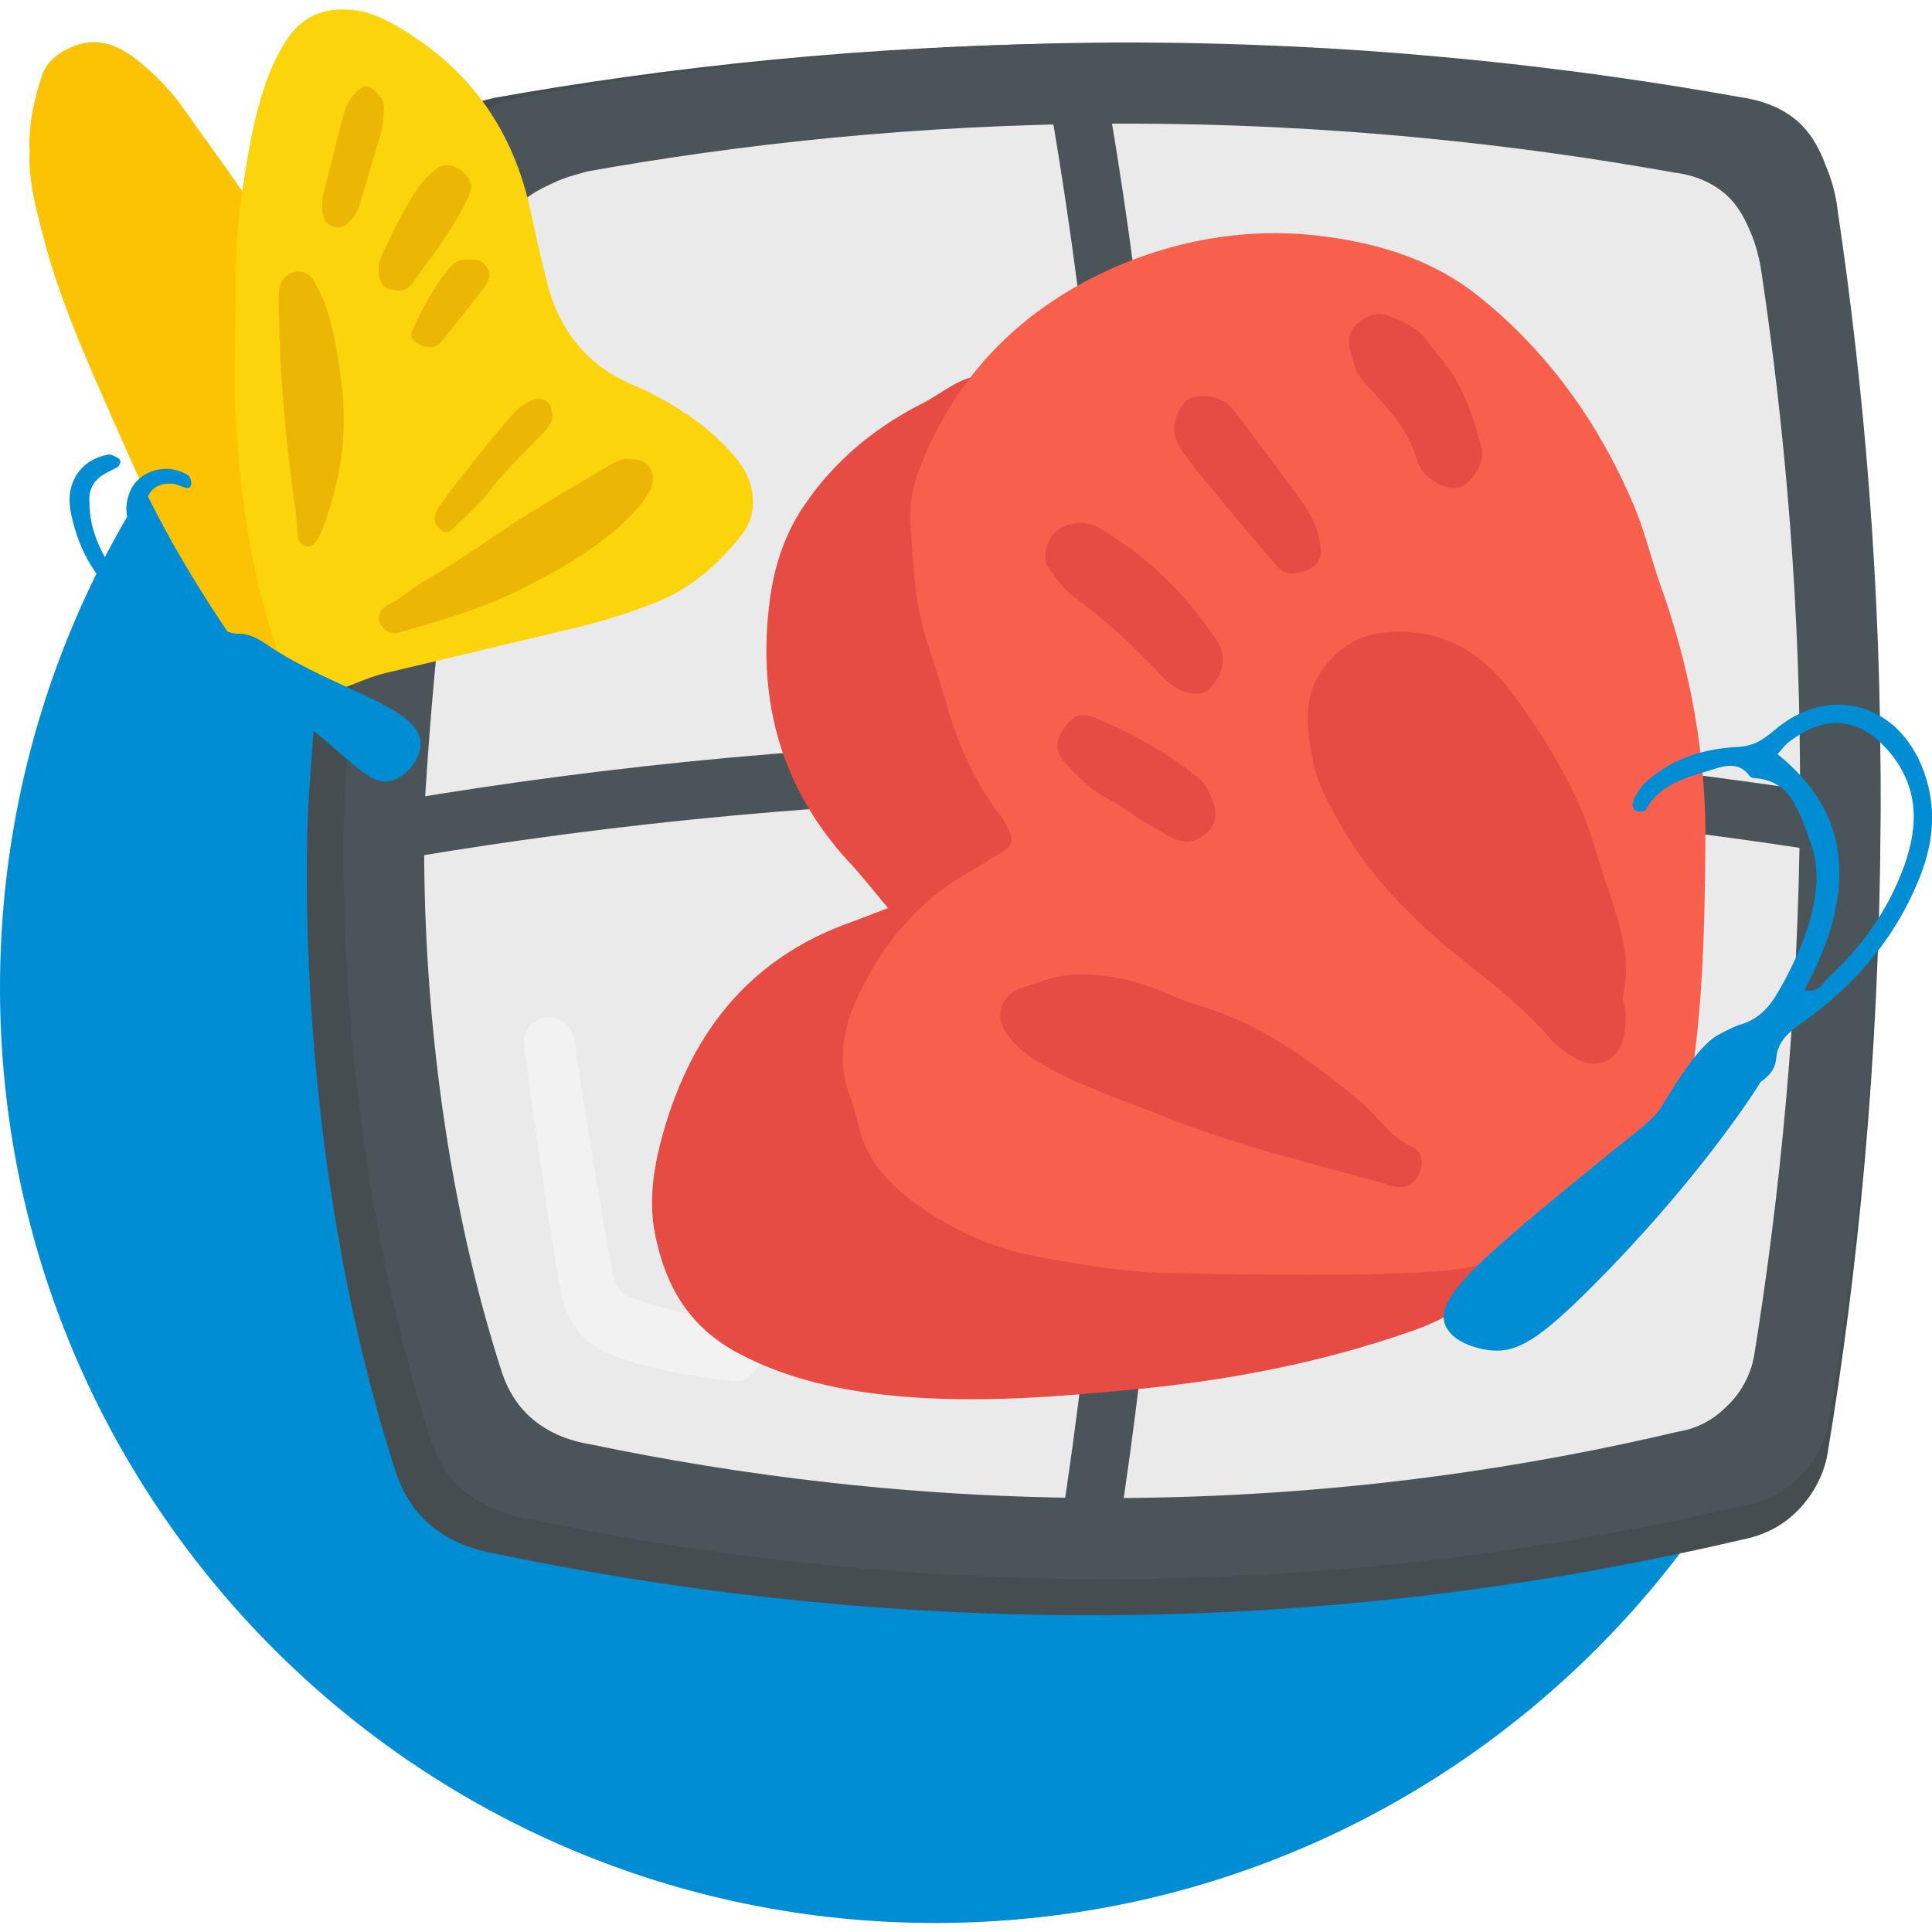
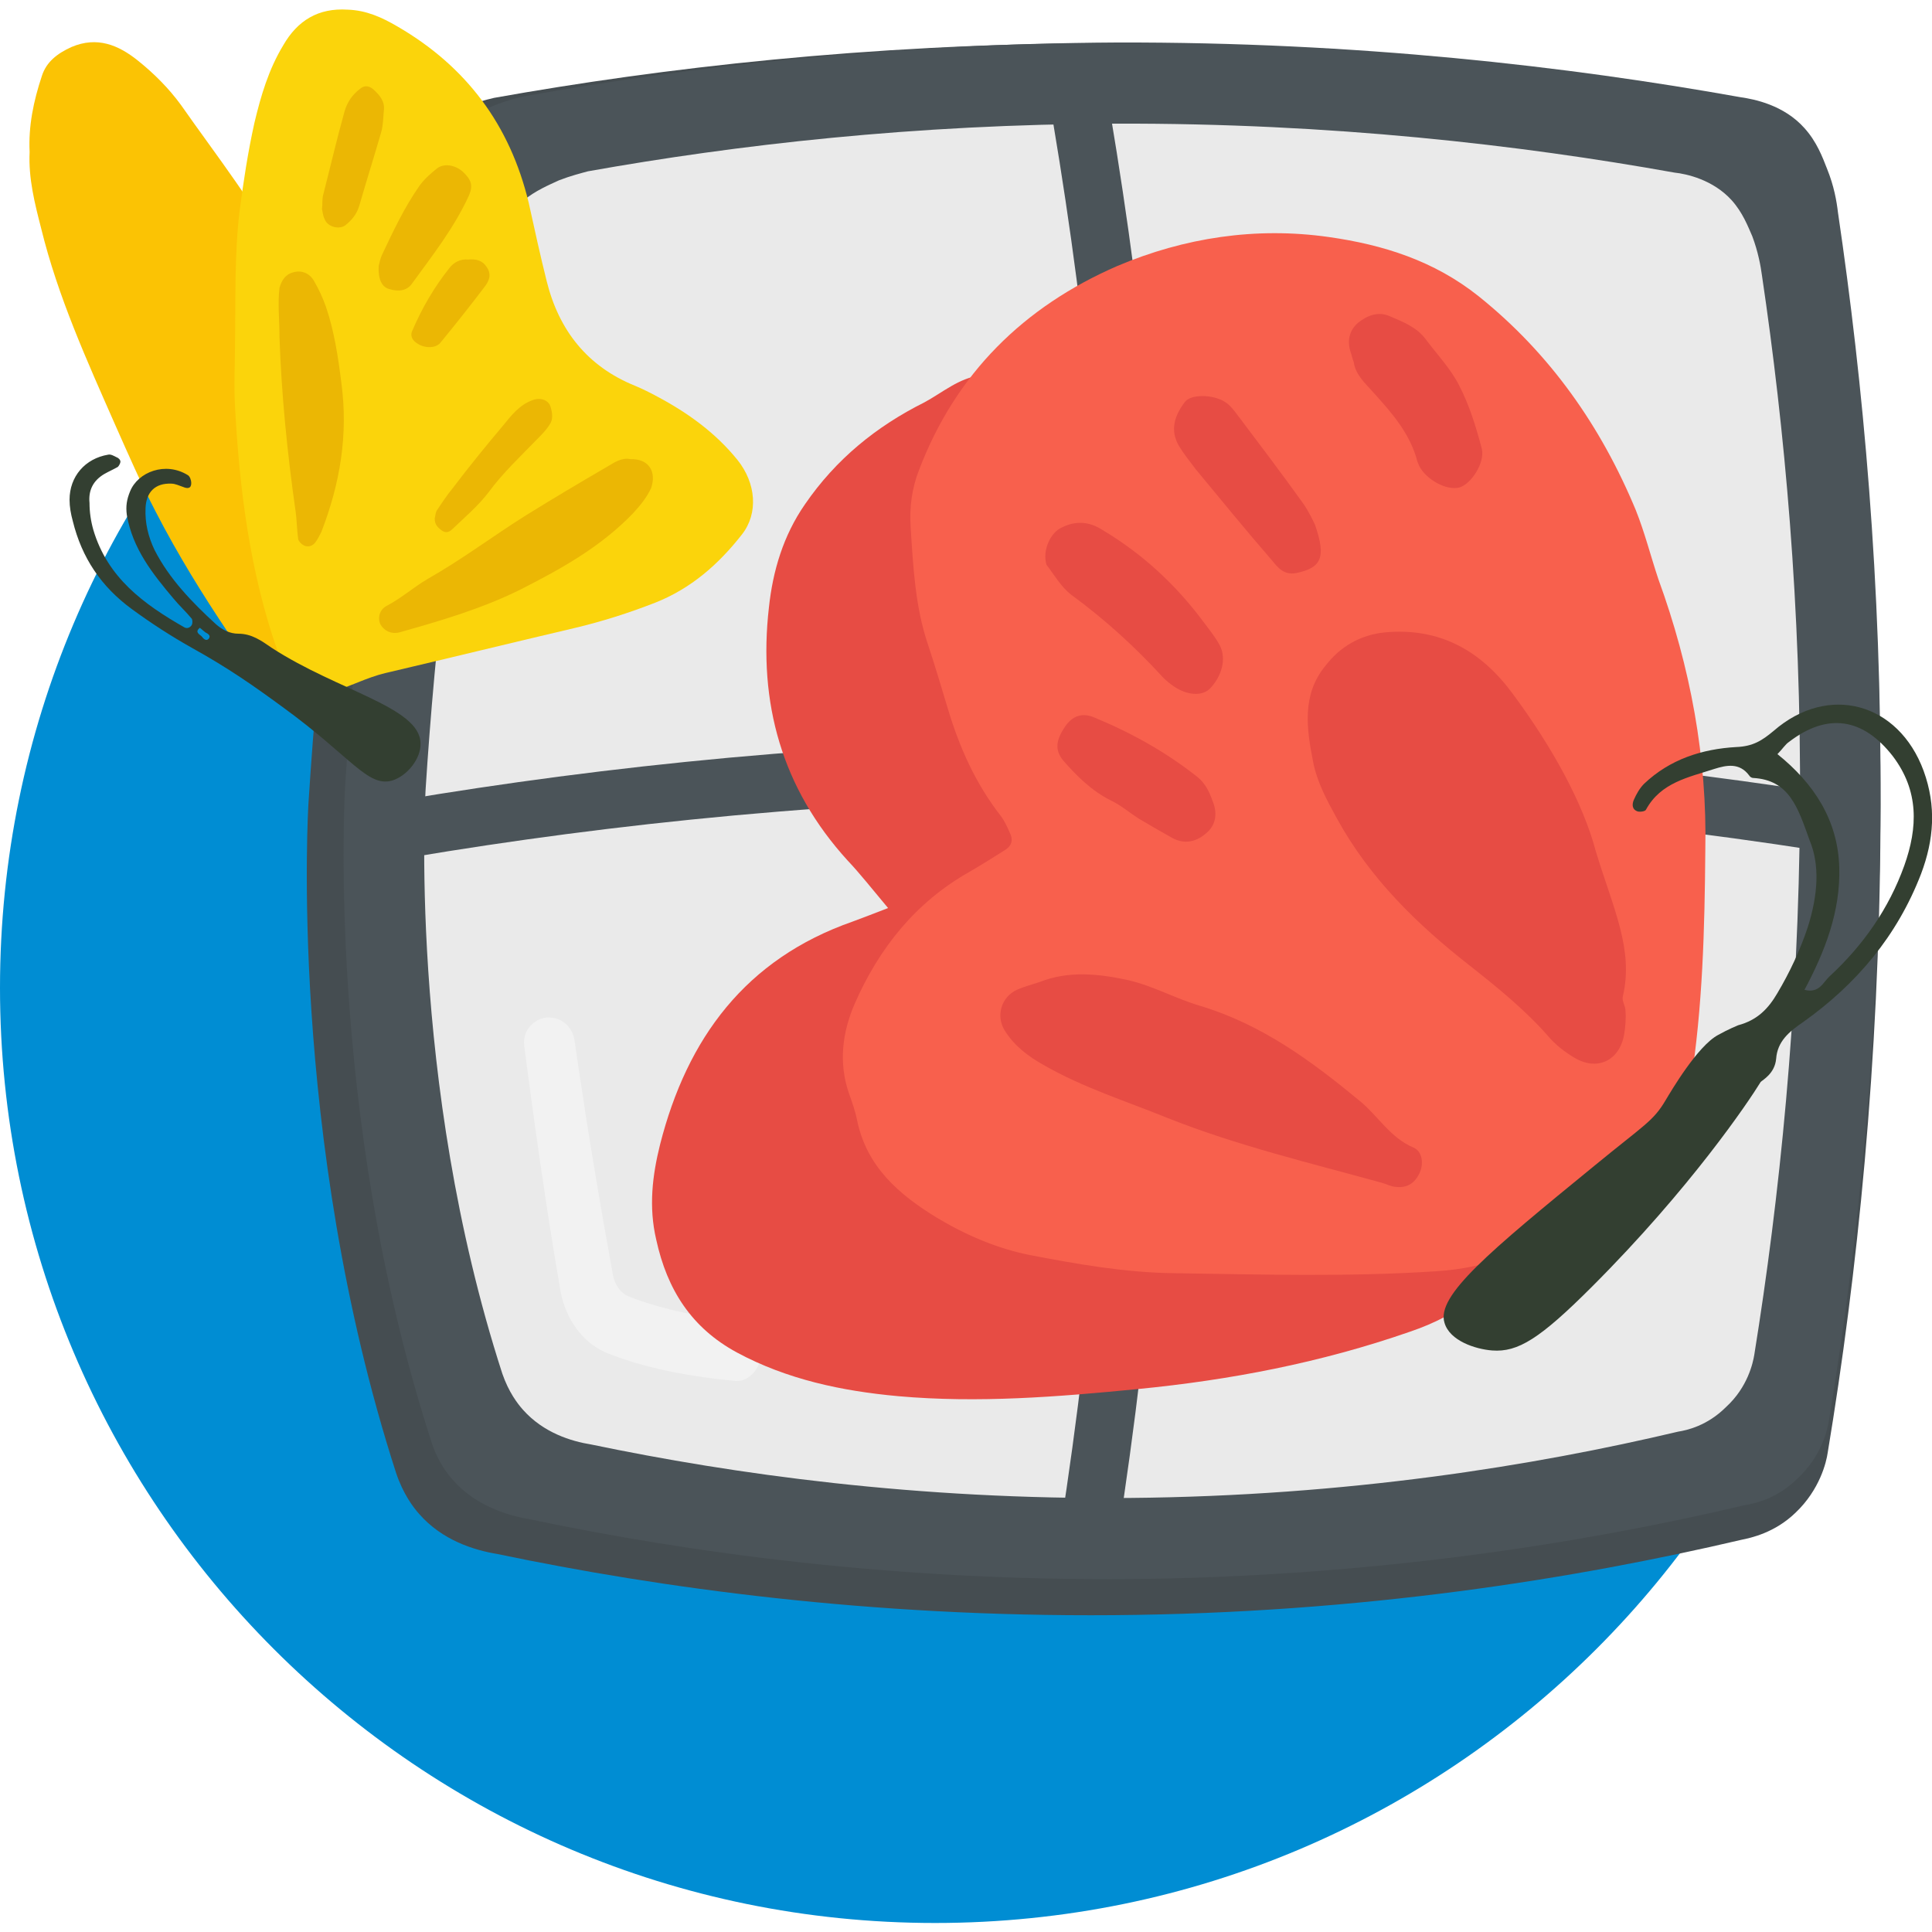
- <svg xmlns="http://www.w3.org/2000/svg" id="Camada_1" x="0" y="0" version="1.1" viewBox="0 0 300 300" xml:space="preserve">
-   <style>.st4{fill:none;stroke:#4b5459;stroke-width:9;stroke-miterlimit:10}.st6{fill:#e74c44}.st8{fill:#008dd3}</style>
-   <circle cx="145.2" cy="153.4" r="145.2" fill="#008dd3" />
-   <path fill="#454d51" d="M270.4 239.1c-25.6 6-58.7 11.4-97.5 11.7a451 451 0 01-95.7-9.5c-3.6-.6-8.5-2.1-12.1-6.2-.9-1-2.5-3.1-3.6-6.4-16.9-52.3-13.6-104-13.6-104 1.6-25 4.9-57.2 12.2-94.5.4-2.3 1.5-6.7 5-9.8 2.1-1.9 4.7-2.9 6.4-3.6 2.1-.8 3.9-1.3 5.2-1.6 26.3-4.7 57.9-8.3 93.8-8.5 38.2-.1 71.7 3.7 99.2 8.7 2.2.3 6.8 1.2 10.2 5 1.9 2.1 2.9 4.6 3.6 6.4 1.1 2.8 1.5 5.2 1.7 7 4 27 7 58.8 6.8 94.4-.2 36.9-3.6 69.7-8.2 97.4-.2 1.4-1.2 5.7-5 9.3-3.2 3.1-6.9 3.9-8.4 4.2z" />
-   <path fill="#4b5459" d="M271 233.7c-25 5.9-57.4 11.1-95.3 11.5-37 .3-68.7-4.1-93.5-9.3-3.5-.6-8.3-2.1-11.8-6-.9-1-2.5-3-3.5-6.3-16.5-51.1-13.3-101.7-13.3-101.7 1.6-24.4 4.8-55.9 11.9-92.4.4-2.3 1.4-6.5 4.9-9.6 2.1-1.8 4.6-2.8 6.3-3.5 2-.8 3.8-1.3 5-1.5 25.7-4.6 56.6-8.1 91.7-8.3 37.3-.1 70.1 3.7 96.9 8.5 2.1.3 6.7 1.2 9.9 4.8 1.9 2.1 2.8 4.5 3.5 6.3 1.1 2.7 1.5 5.1 1.7 6.8 3.9 26.4 6.8 57.5 6.6 92.3-.2 36.1-3.5 68.1-8 95.2-.2 1.4-1.1 5.6-4.9 9.1-3.1 3.1-6.7 3.9-8.1 4.1z" />
-   <path fill="#eaeaea" d="M260.6 222.3c-22.4 5.3-51.3 10-85.2 10.3-33.1.3-61.5-3.7-83.6-8.3-3.1-.5-7.4-1.8-10.6-5.4-.8-.9-2.2-2.7-3.2-5.6-14.8-45.7-11.9-90.9-11.9-90.9 1.4-21.8 4.3-50 10.7-82.6.3-2 1.3-5.8 4.4-8.6 1.9-1.6 4.1-2.5 5.6-3.2 1.8-.7 3.4-1.1 4.5-1.4 23-4.1 50.6-7.3 82-7.4 33.4-.1 62.7 3.3 86.7 7.6 1.9.2 6 1.1 8.9 4.3 1.7 1.9 2.5 4 3.2 5.6.9 2.4 1.3 4.6 1.5 6.1 3.5 23.6 6.1 51.4 5.9 82.5-.2 32.2-3.2 60.9-7.1 85.1-.2 1.2-1 5-4.4 8.1-2.9 2.9-6.1 3.6-7.4 3.8z" />
-   <path d="M167 12.7c5.4 30.5 9.6 66.4 10.3 106.8.8 45.3-3 85.3-8.2 118.7" class="st4" />
-   <path d="M57.2 129.7c30.5-5.4 66.4-9.6 106.8-10.3 45.3-.8 85.3 3 118.7 8.2" class="st4" />
-   <path fill="#f2f2f2" d="M115 214.4c1.7-.4 3.1-2.1 3.2-4.2.2-2.5-1.4-4.8-3.5-5-8.7-1-14.1-2.7-17.1-3.9-1.2-.5-2.1-1.7-2.4-3.2-1.1-6.1-3.4-18.6-6-36.6-.3-2.1-2.1-3.6-4.2-3.5h-.2c-2.1.3-3.7 2.2-3.4 4.4 2.4 18.6 4.5 31.5 5.6 37.9.8 4.6 3.6 8.4 7.5 9.9 3.8 1.5 10 3.3 19.4 4.2.5.1.8 0 1.1 0" />
-   <path d="M137.9 141c-2.3.9-3.9 1.5-5.5 2.1-16.6 5.8-25.7 18.1-29.9 34.6-1.2 4.8-1.8 9.7-.6 14.8 1.7 7.8 5.5 13.7 12.5 17.5 7.8 4.2 16.3 6 25.1 6.8 12.4 1.1 24.8.1 37.1-1.1 14.4-1.4 28.5-4.1 42.3-8.9 3.8-1.3 7.4-3 10.3-5.9 7.9-7.9 16.9-14.8 23.9-23.5 1.4-1.7 2.9-3.4 4.1-5.3 1.5-2.2 2.1-4.4-.6-6.5-2.2-1.6-2.4-4.5-2.5-6.8-.2-4.1-1.5-7.8-2.6-11.6-1.8-5.7-3.6-11.4-5.7-17.1-3.3-8.9-7.6-17.3-12-25.6-2.8-5.2-6-10.3-9.2-15.3-6-9.3-13.7-17.1-22.8-23.4-9.3-6.4-20-8.5-31.1-9.2-6.3-.4-12.3 1-18.5 1.7-3.3.4-5.9 2.7-8.7 4.2-7.4 3.7-13.7 8.8-18.5 15.8-3.4 4.9-5 10.4-5.6 16-1.7 14.8 2 28.1 12.2 39.3 1.9 2 3.7 4.3 6.3 7.4z" class="st6" />
-   <path fill="#f8604d" d="M257.5 89.9c-1.2-3.6-2.1-7.2-3.5-10.7-5.4-13-13.3-24.3-24.4-33.2-6.9-5.5-14.8-8-23.3-9.2-11.3-1.6-22.4.1-32.8 4.5C159 47.6 148.4 58 142.7 73c-1.1 2.8-1.5 5.8-1.3 8.8.4 6.2.7 12.4 2.7 18.3 1.1 3.3 2.1 6.7 3.1 10 1.8 6 4.3 11.6 8.2 16.6.6.8 1 1.7 1.4 2.6.5 1 .4 1.9-.6 2.6-1.9 1.2-3.8 2.4-5.7 3.5-8.3 4.7-14 11.8-17.8 20.5-1.9 4.4-2.5 9.1-.9 13.8.5 1.4 1 2.8 1.3 4.3 1.5 7.2 6.5 11.5 12.4 15.1 4.5 2.7 9.4 4.8 14.5 5.8 7.3 1.4 14.7 2.7 22.2 2.8 13.6.2 27.2.6 40.8-.3 8.2-.5 15.5-3.3 21.6-9 1.5-1.4 2.8-2.8 4.3-4.2 2-1.9 3.9-3.8 6.8-4.3 2.8-.5 4.3-2.5 5.1-5 .7-2.1 1.3-4.3 1.7-6.5 1.9-12 2.2-24.2 2.3-36.4.3-14.3-2.3-28.4-7.3-42.1z" />
-   <path d="M272.2 120.8c-.2 0-.5-.2-.6-.4-1.5-2-3.5-1.6-5.4-1-4 1.3-8.3 2.1-10.6 6.3-.1.3-.9.4-1.3.3-.9-.3-.9-1.1-.6-1.8.4-.9.9-1.8 1.6-2.5 4-3.8 9-5.4 14.3-5.7 2.6-.1 4-1 5.8-2.5 8.5-7.4 19.4-4.4 23.3 6.2 2 5.5 1.6 10.7-.4 16-3.7 9.6-10 17.1-18.3 23-2.2 1.5-4 3-4.2 5.7-.2 2.3-2.1 3.3-2.4 3.6-1.9 3.1-10.9 16.5-26.2 31.8-8.1 8.1-11.5 10.2-15.5 9.9-2.6-.2-6.6-1.5-7.4-4.3-1.3-4.2 6.9-11 23.3-24.4 7.8-6.4 9.1-6.9 11-10.1.9-1.5 5-8.5 8.2-10.2 1.6-.9 3.1-1.5 3.1-1.5 3-.8 4.7-2.6 6.1-5 1.9-3.2 3.5-6.6 4.7-10.2 1.6-5 1.9-9.7.3-13.5-1.8-5-3.1-9.4-8.8-9.7zm11.9 30.8c5.2-4.8 9.2-10.5 11.6-17.2 2.1-5.9 2.3-11.6-1.8-17-4.6-5.9-10.1-6.8-16.1-2.2-.6.4-1 1.1-1.8 1.9 5.6 4.5 9.4 10.2 9.6 17.6.2 6.8-2.2 13-5.4 19 2.3.6 2.9-1.2 3.9-2.1z" class="st8" />
-   <path d="M247.8 132.2c-2-7.6-6.9-16.4-13-24.6-4.9-6.6-11.3-10.2-19.8-9.4-3.8.4-6.9 2.2-9.2 5.2-3.7 4.5-2.9 9.8-1.9 14.9.6 3.1 2.1 5.9 3.7 8.8 5.1 9.3 12.5 16.5 20.7 22.9 4.3 3.4 8.5 6.8 12.1 10.9 1.1 1.3 2.5 2.4 4 3.3 3.6 2.2 7.1.5 7.8-3.6.2-1.2.3-2.5.2-3.7 0-.7-.6-1.5-.4-2.2 1.7-7.3-1.5-13.6-4.2-22.5zm-86.4 20.3c-1.2.4-2.4.7-3.5 1.2-2.4 1.1-3.3 4-1.9 6.3 1.5 2.4 3.6 4 6.1 5.4 6.1 3.5 12.8 5.6 19.2 8.2 10.8 4.3 22.2 7 33.4 10.1.7.2 1.4.6 2.1.6 1.7.2 2.9-.6 3.6-2.1.7-1.4.5-3.4-.9-4-3.6-1.5-5.5-4.9-8.3-7.2-7.5-6.2-15.2-11.9-24.8-14.8-3.8-1.1-7.3-3.1-11.2-4-4.6-1-9.3-1.5-13.8.3zm1.1-64.8c1.1 1.4 2.2 3.4 3.9 4.7 5.2 3.8 9.9 8.1 14.2 12.8.5.5 1.1 1 1.7 1.4 2.1 1.4 4.3 1.5 5.5.4 1.9-1.9 2.7-4.7 1.6-6.8-.7-1.3-1.6-2.4-2.5-3.6-4.3-5.8-9.5-10.6-15.7-14.3-2-1.3-4.1-1.5-6.3-.4-1.7.7-3.1 3.5-2.4 5.8zm47.7-31.5c.3 2.1 1.9 3.4 3.2 4.9 2.8 3.1 5.6 6.3 6.7 10.6.1.2.2.5.3.7 1.1 2.1 4.2 3.8 6.2 3.3 1.8-.5 4-3.8 3.5-6-.9-3.4-1.9-6.7-3.5-9.8-1.3-2.6-3.4-4.8-5.2-7.2-1.4-1.9-3.5-2.7-5.6-3.6-1.8-.8-3.5-.1-4.9 1-1.4 1.2-1.8 2.9-1.1 4.8.1.3.2.8.4 1.3zm-6 25.3c-.2-.4-.9-2-1.9-3.4-3.3-4.6-6.7-9.1-10.1-13.6-.6-.8-1.2-1.6-2-2.1-1.9-1.2-5.3-1.2-6.2 0-1.6 2.1-2.4 4.4-.9 6.9.8 1.3 1.7 2.4 2.6 3.6 3.9 4.7 7.8 9.5 11.8 14.1.9 1.1 1.8 2.3 3.7 2 3.9-.8 4.8-2.3 3-7.5zm-15.9 42.9c-.5-1.4-1.1-2.7-2.3-3.7-4.9-3.9-10.3-6.9-16.1-9.3-1.9-.8-3.4-.2-4.5 1.4-1.5 2.2-1.6 3.7-.3 5.3 2.1 2.4 4.4 4.7 7.4 6.2 1.5.7 2.9 1.9 4.3 2.8 1.7 1 3.4 2 5.2 3 2 1.1 3.9.6 5.5-.9 1.4-1.3 1.5-3.1.8-4.8z" class="st6" />
-   <path fill="#fbc304" d="M4.6 23.6c-.2 4.1.8 8 1.8 11.9C9 46.1 13.5 56 17.9 66c2 4.5 4 9.1 6.3 13.5 3.4 6.6 7.3 12.9 11.4 19 1.6 2.4 3.8 4.4 5.9 6.4 1.4 1.3 3.2 1.4 4.8 2 .5.2 1.3-.2 1.8-.5 1.5-1 2.7-2.3 3.7-3.8 1.3-1.9 2.5-3.7 3.7-5.6.4-.7.8-1.4 1.3-2 2.9-3.2 5.6-6.7 8.8-9.6 2.5-2.3 4.6-4.9 7-7.3 2-2.1 3.4-4.6 3.9-7.6.2-1.1.4-2.2-.1-3.3-.3-.7-.4-1.5-.7-2.3-1.8-4.8-5.1-7.6-10.3-8.2-1.9-.2-3.7-.9-5.7-.9-3.8-.1-6.7-2.1-8.9-5-2.3-3.3-4.6-6.6-6.5-10.1-4.5-8.7-10.6-16.4-16.2-24.4-1.9-2.6-4.2-4.9-6.7-6.9-3-2.4-6.3-3.8-10.3-2.1-2.2 1-3.9 2.3-4.6 4.5-1.3 3.9-2.1 7.8-1.9 11.8z" />
-   <path fill="#fbd40b" d="M36.5 52.7c0 3.5-.2 7.1 0 10.6.7 12.8 2.3 25.5 6.6 37.8.4 1.1.7 2.1 1.2 3.2 1.3 3 3.7 4.1 7 3.2 2.9-.8 5.6-2.3 8.6-3 9.8-2.3 19.6-4.7 29.4-7 4.2-1 8.3-2.3 12.4-3.9 5.6-2.2 9.9-6 13.5-10.6 2.6-3.3 2.2-8-.7-11.6-3.4-4.2-7.7-7.3-12.4-9.8-1.1-.6-2.3-1.2-3.5-1.7-7.4-3-11.8-8.6-13.7-16.2-1-4-1.9-8.1-2.8-12.2-2.9-12.1-9.7-21.2-20.4-27.4-2.4-1.4-4.8-2.5-7.7-2.6-4.6-.3-7.8 1.7-10 5.5-2.3 3.8-3.5 7.9-4.5 12.1-1 4.5-1.7 9.1-2.3 13.7-.8 6.7-.6 13.3-.7 19.9z" />
-   <path d="M14.5 82.3c2.2 7.4 7.8 11.5 14.1 15.1.5.3 1 0 1.2-.4.1-.2.1-.7 0-.9-.9-1.1-2-2.1-2.9-3.2-3.2-3.8-6.3-7.7-7.2-12.9-.2-1.4 0-2.5.5-3.7 1.2-3 5.5-4.7 9-2.5.3.2.5.8.5 1.2 0 .9-.6.9-1.3.6-.6-.2-1.2-.5-1.8-.5-2.5-.1-3.9 1.3-4 3.8-.1 2.3.4 4.4 1.4 6.5 2.3 4.5 5.8 8.1 9.5 11.5 1 .9 2.2 1.5 3.5 1.5 2.1 0 3.6 1.1 5.2 2.2 10.3 6.7 23 9.2 23.1 14.8.1 2.4-2.1 5.1-4.4 5.8-3.8 1.1-6.4-3.7-17-11.4-4.5-3.3-8.5-6.1-14.1-9.2-3.2-1.8-6.3-3.8-9.3-6-4.8-3.5-7.8-8-9.2-13.7-.3-1.1-.5-2.2-.5-3.3 0-3.6 2.4-6.4 6-7 .4-.1.9.2 1.3.4.3.1.6.4.6.7 0 .2-.2.6-.4.8-.7.4-1.4.7-2.1 1.1-1.7 1-2.5 2.5-2.3 4.5 0 1.4.2 2.8.6 4.2zM31 97.5c-.7.6-.2.9.3 1.3.3.4.7.8 1.1.4.4-.5-.1-.8-.5-1-.4-.3-.9-.8-.9-.7z" class="st8" />
-   <path fill="#ebb704" d="M97.9 71.3c-1.3-.3-2.5.5-3.5 1.1-4.3 2.5-8.5 5-12.7 7.6-5.1 3.2-10 6.9-15.3 9.9-2.2 1.3-4.1 3-6.4 4.2-1.1.6-1.4 1.9-.9 2.9.6 1 1.7 1.5 2.9 1.2 6.4-1.8 12.9-3.7 18.9-6.7 6.3-3.2 12.4-6.6 17.4-11.8 1.1-1.2 2.1-2.4 2.8-3.9.9-2.6-.4-4.6-3.2-4.5zm-39.1-30c-.1 2.1.5 3.3 1.7 3.6 1.3.4 2.7.3 3.5-.9 3.2-4.4 6.5-8.6 8.8-13.6.7-1.6.4-2.5-1-3.8-1.2-1-2.9-1.3-4-.4-1 .8-2 1.7-2.7 2.7-2.3 3.3-4 6.9-5.7 10.5-.4.8-.5 1.6-.6 1.9zM50 32.5c.1.3.1.9.4 1.5.4 1.2 2.2 1.7 3.2 1 1-.8 1.8-1.7 2.2-3.1 1.1-3.8 2.3-7.6 3.4-11.4.3-1.1.3-2.2.4-3.3.2-1.4-.6-2.4-1.6-3.3-.7-.6-1.4-.7-2.1-.1-1.2.9-2 2.1-2.4 3.5-1.2 4.3-2.2 8.6-3.3 12.9-.2.7-.1 1.4-.2 2.3zm17.5 48c0 1 .5 1.4 1 1.8.6.5 1.2.4 1.7-.1 2-1.9 4.1-3.7 5.7-5.8 2.2-3 4.9-5.5 7.5-8.2.7-.7 1.4-1.4 1.9-2.2.6-.8.5-1.8.2-2.8-.3-1.1-1.6-1.5-2.7-1.1-2.1.7-3.4 2.4-4.7 4-2.7 3.2-5.3 6.4-7.8 9.7-.9 1.1-1.7 2.3-2.5 3.5-.2.4-.2.9-.3 1.2zm5.2-40.2c-1.2-.1-2.2.4-2.9 1.3-2.4 3-4.3 6.3-5.8 9.8-.4.9.2 1.6.9 2 1.1.7 2.8.7 3.5-.2 2.3-2.8 4.6-5.7 6.8-8.6.7-.9 1.2-1.9.4-3.1-.7-1.1-1.7-1.3-2.9-1.2zM43.4 52.4c.3 8.8 1.2 17.9 2.5 27 .2 1.4.2 2.9.4 4.3.1.4.5.8.9 1 .6.3 1.3.1 1.7-.4.4-.5.7-1.1 1-1.7 2.9-7.5 4.2-15.1 3.1-23.2-.5-4-1.1-8-2.4-11.8-.5-1.4-1.1-2.7-1.8-3.9-.7-1.3-2-1.8-3.3-1.4-1.2.3-1.8 1.3-2.1 2.4-.3 2.4 0 4.9 0 7.7z" />
+ <svg xmlns="http://www.w3.org/2000/svg" version="1.1" id="Camada_1" x="0px" y="0px" viewBox="0 0 300 300" style="enable-background:new 0 0 300 300;" xml:space="preserve">
+   <style type="text/css" fill="#008DD3">
+ 	.st0{fill:#008DD3;}
+ 	.st1{fill:#454D51;}
+ 	.st2{fill:#4B5459;}
+ 	.st3{fill:#EAEAEA;}
+ 	.st4{fill:none;stroke:#4B5459;stroke-width:9;stroke-miterlimit:10;}
+ 	.st5{fill:#F2F2F2;}
+ 	.st6{fill:#E74C44;}
+ 	.st7{fill:#F8604D;}
+ 	.st8{fill:#333F31;}
+ 	.st9{fill:#FBC304;}
+ 	.st10{fill:#FBD40B;}
+ 	.st11{fill:#EBB704;}
+ </style>
+   <g>
+     <g>
+       <circle class="st0" cx="145.2" cy="153.4" r="145.2" />
+     </g>
+     <g>
+       <g>
+         <path class="st1" d="M270.4,239.1c-25.6,6-58.7,11.4-97.5,11.7c-37.8,0.3-70.3-4.2-95.7-9.5c-3.6-0.6-8.5-2.1-12.1-6.2     c-0.9-1-2.5-3.1-3.6-6.4c-16.9-52.3-13.6-104-13.6-104c1.6-25,4.9-57.2,12.2-94.5c0.4-2.3,1.5-6.7,5-9.8c2.1-1.9,4.7-2.9,6.4-3.6     c2.1-0.8,3.9-1.3,5.2-1.6c26.3-4.7,57.9-8.3,93.8-8.5c38.2-0.1,71.7,3.7,99.2,8.7c2.2,0.3,6.8,1.2,10.2,5     c1.9,2.1,2.9,4.6,3.6,6.4c1.1,2.8,1.5,5.2,1.7,7c4,27,7,58.8,6.8,94.4c-0.2,36.9-3.6,69.7-8.2,97.4c-0.2,1.4-1.2,5.7-5,9.3     C275.6,238,271.9,238.8,270.4,239.1z" />
+         <path class="st2" d="M271,233.7c-25,5.9-57.4,11.1-95.3,11.5c-37,0.3-68.7-4.1-93.5-9.3c-3.5-0.6-8.3-2.1-11.8-6     c-0.9-1-2.5-3-3.5-6.3c-16.5-51.1-13.3-101.7-13.3-101.7c1.6-24.4,4.8-55.9,11.9-92.4c0.4-2.3,1.4-6.5,4.9-9.6     c2.1-1.8,4.6-2.8,6.3-3.5c2-0.8,3.8-1.3,5-1.5c25.7-4.6,56.6-8.1,91.7-8.3c37.3-0.1,70.1,3.7,96.9,8.5c2.1,0.3,6.7,1.2,9.9,4.8     c1.9,2.1,2.8,4.5,3.5,6.3c1.1,2.7,1.5,5.1,1.7,6.8c3.9,26.4,6.8,57.5,6.6,92.3c-0.2,36.1-3.5,68.1-8,95.2     c-0.2,1.4-1.1,5.6-4.9,9.1C276,232.7,272.4,233.5,271,233.7z" />
+         <path class="st3" d="M260.6,222.3c-22.4,5.3-51.3,10-85.2,10.3c-33.1,0.3-61.5-3.7-83.6-8.3c-3.1-0.5-7.4-1.8-10.6-5.4     c-0.8-0.9-2.2-2.7-3.2-5.6c-14.8-45.7-11.9-90.9-11.9-90.9c1.4-21.8,4.3-50,10.7-82.6c0.3-2,1.3-5.8,4.4-8.6     c1.9-1.6,4.1-2.5,5.6-3.2c1.8-0.7,3.4-1.1,4.5-1.4c23-4.1,50.6-7.3,82-7.4c33.4-0.1,62.7,3.3,86.7,7.6c1.9,0.2,6,1.1,8.9,4.3     c1.7,1.9,2.5,4,3.2,5.6c0.9,2.4,1.3,4.6,1.5,6.1c3.5,23.6,6.1,51.4,5.9,82.5c-0.2,32.2-3.2,60.9-7.1,85.1c-0.2,1.2-1,5-4.4,8.1     C265.1,221.4,261.9,222.1,260.6,222.3z" />
+         <path class="st4" d="M167,12.7c5.4,30.5,9.6,66.4,10.3,106.8c0.8,45.3-3,85.3-8.2,118.7" />
+         <path class="st4" d="M57.2,129.7c30.5-5.4,66.4-9.6,106.8-10.3c45.3-0.8,85.3,3,118.7,8.2" />
+         <path class="st5" d="M115,214.4c1.7-0.4,3.1-2.1,3.2-4.2c0.2-2.5-1.4-4.8-3.5-5c-8.7-1-14.1-2.7-17.1-3.9     c-1.2-0.5-2.1-1.7-2.4-3.2c-1.1-6.1-3.4-18.6-6-36.6c-0.3-2.1-2.1-3.6-4.2-3.5c-0.1,0-0.1,0-0.2,0c-2.1,0.3-3.7,2.2-3.4,4.4     c2.4,18.6,4.5,31.5,5.6,37.9c0.8,4.6,3.6,8.4,7.5,9.9c3.8,1.5,10,3.3,19.4,4.2h0C114.4,214.5,114.7,214.4,115,214.4" />
+       </g>
+       <g>
+         <path class="st6" d="M137.9,141c-2.3,0.9-3.9,1.5-5.5,2.1c-16.6,5.8-25.7,18.1-29.9,34.6c-1.2,4.8-1.8,9.7-0.6,14.8     c1.7,7.8,5.5,13.7,12.5,17.5c7.8,4.2,16.3,6,25.1,6.8c12.4,1.1,24.8,0.1,37.1-1.1c14.4-1.4,28.5-4.1,42.3-8.9     c3.8-1.3,7.4-3,10.3-5.9c7.9-7.9,16.9-14.8,23.9-23.5c1.4-1.7,2.9-3.4,4.1-5.3c1.5-2.2,2.1-4.4-0.6-6.5c-2.2-1.6-2.4-4.5-2.5-6.8     c-0.2-4.1-1.5-7.8-2.6-11.6c-1.8-5.7-3.6-11.4-5.7-17.1c-3.3-8.9-7.6-17.3-12-25.6c-2.8-5.2-6-10.3-9.2-15.3     c-6-9.3-13.7-17.1-22.8-23.4c-9.3-6.4-20-8.5-31.1-9.2c-6.3-0.4-12.3,1-18.5,1.7c-3.3,0.4-5.9,2.7-8.7,4.2     c-7.4,3.7-13.7,8.8-18.5,15.8c-3.4,4.9-5,10.4-5.6,16c-1.7,14.8,2,28.1,12.2,39.3C133.5,135.6,135.3,137.9,137.9,141z" />
+         <path class="st7" d="M257.5,89.9c-1.2-3.6-2.1-7.2-3.5-10.7c-5.4-13-13.3-24.3-24.4-33.2c-6.9-5.5-14.8-8-23.3-9.2     c-11.3-1.6-22.4,0.1-32.8,4.5c-14.5,6.3-25.1,16.7-30.8,31.7c-1.1,2.8-1.5,5.8-1.3,8.8c0.4,6.2,0.7,12.4,2.7,18.3     c1.1,3.3,2.1,6.7,3.1,10c1.8,6,4.3,11.6,8.2,16.6c0.6,0.8,1,1.7,1.4,2.6c0.5,1,0.4,1.9-0.6,2.6c-1.9,1.2-3.8,2.4-5.7,3.5     c-8.3,4.7-14,11.8-17.8,20.5c-1.9,4.4-2.5,9.1-0.9,13.8c0.5,1.4,1,2.8,1.3,4.3c1.5,7.2,6.5,11.5,12.4,15.1     c4.5,2.7,9.4,4.8,14.5,5.8c7.3,1.4,14.7,2.7,22.2,2.8c13.6,0.2,27.2,0.6,40.8-0.3c8.2-0.5,15.5-3.3,21.6-9     c1.5-1.4,2.8-2.8,4.3-4.2c2-1.9,3.9-3.8,6.8-4.3c2.8-0.5,4.3-2.5,5.1-5c0.7-2.1,1.3-4.3,1.7-6.5c1.9-12,2.2-24.2,2.3-36.4     C265.1,117.7,262.5,103.6,257.5,89.9z" />
+         <path class="st8" d="M272.2,120.8c-0.2,0-0.5-0.2-0.6-0.4c-1.5-2-3.5-1.6-5.4-1c-4,1.3-8.3,2.1-10.6,6.3     c-0.1,0.3-0.9,0.4-1.3,0.3c-0.9-0.3-0.9-1.1-0.6-1.8c0.4-0.9,0.9-1.8,1.6-2.5c4-3.8,9-5.4,14.3-5.7c2.6-0.1,4-1,5.8-2.5     c8.5-7.4,19.4-4.4,23.3,6.2c2,5.5,1.6,10.7-0.4,16c-3.7,9.6-10,17.1-18.3,23c-2.2,1.5-4,3-4.2,5.7c-0.2,2.3-2.1,3.3-2.4,3.6     c-1.9,3.1-10.9,16.5-26.2,31.8c-8.1,8.1-11.5,10.2-15.5,9.9c-2.6-0.2-6.6-1.5-7.4-4.3c-1.3-4.2,6.9-11,23.3-24.4     c7.8-6.4,9.1-6.9,11-10.1c0.9-1.5,5-8.5,8.2-10.2c1.6-0.9,3.1-1.5,3.1-1.5c3-0.8,4.7-2.6,6.1-5c1.9-3.2,3.5-6.6,4.7-10.2     c1.6-5,1.9-9.7,0.3-13.5C279.2,125.5,277.9,121.1,272.2,120.8z M284.1,151.6c5.2-4.8,9.2-10.5,11.6-17.2c2.1-5.9,2.3-11.6-1.8-17     c-4.6-5.9-10.1-6.8-16.1-2.2c-0.6,0.4-1,1.1-1.8,1.9c5.6,4.5,9.4,10.2,9.6,17.6c0.2,6.8-2.2,13-5.4,19     C282.5,154.3,283.1,152.5,284.1,151.6z" />
+         <path class="st6" d="M247.8,132.2c-2-7.6-6.9-16.4-13-24.6c-4.9-6.6-11.3-10.2-19.8-9.4c-3.8,0.4-6.9,2.2-9.2,5.2     c-3.7,4.5-2.9,9.8-1.9,14.9c0.6,3.1,2.1,5.9,3.7,8.8c5.1,9.3,12.5,16.5,20.7,22.9c4.3,3.4,8.5,6.8,12.1,10.9     c1.1,1.3,2.5,2.4,4,3.3c3.6,2.2,7.1,0.5,7.8-3.6c0.2-1.2,0.3-2.5,0.2-3.7c0-0.7-0.6-1.5-0.4-2.2     C253.7,147.4,250.5,141.1,247.8,132.2z" />
+         <path class="st6" d="M161.4,152.5c-1.2,0.4-2.4,0.7-3.5,1.2c-2.4,1.1-3.3,4-1.9,6.3c1.5,2.4,3.6,4,6.1,5.4     c6.1,3.5,12.8,5.6,19.2,8.2c10.8,4.3,22.2,7,33.4,10.1c0.7,0.2,1.4,0.6,2.1,0.6c1.7,0.2,2.9-0.6,3.6-2.1c0.7-1.4,0.5-3.4-0.9-4     c-3.6-1.5-5.5-4.9-8.3-7.2c-7.5-6.2-15.2-11.9-24.8-14.8c-3.8-1.1-7.3-3.1-11.2-4C170.6,151.2,165.9,150.7,161.4,152.5z" />
+         <path class="st6" d="M162.5,87.7c1.1,1.4,2.2,3.4,3.9,4.7c5.2,3.8,9.9,8.1,14.2,12.8c0.5,0.5,1.1,1,1.7,1.4     c2.1,1.4,4.3,1.5,5.5,0.4c1.9-1.9,2.7-4.7,1.6-6.8c-0.7-1.3-1.6-2.4-2.5-3.6c-4.3-5.8-9.5-10.6-15.7-14.3c-2-1.3-4.1-1.5-6.3-0.4     C163.2,82.6,161.8,85.4,162.5,87.7z" />
+         <path class="st6" d="M210.2,56.2c0.3,2.1,1.9,3.4,3.2,4.9c2.8,3.1,5.6,6.3,6.7,10.6c0.1,0.2,0.2,0.5,0.3,0.7     c1.1,2.1,4.2,3.8,6.2,3.3c1.8-0.5,4-3.8,3.5-6c-0.9-3.4-1.9-6.7-3.5-9.8c-1.3-2.6-3.4-4.8-5.2-7.2c-1.4-1.9-3.5-2.7-5.6-3.6     c-1.8-0.8-3.5-0.1-4.9,1c-1.4,1.2-1.8,2.9-1.1,4.8C209.9,55.2,210,55.7,210.2,56.2z" />
+         <path class="st6" d="M204.2,81.5c-0.2-0.4-0.9-2-1.9-3.4c-3.3-4.6-6.7-9.1-10.1-13.6c-0.6-0.8-1.2-1.6-2-2.1     c-1.9-1.2-5.3-1.2-6.2,0c-1.6,2.1-2.4,4.4-0.9,6.9c0.8,1.3,1.7,2.4,2.6,3.6c3.9,4.7,7.8,9.5,11.8,14.1c0.9,1.1,1.8,2.3,3.7,2     C205.1,88.2,206,86.7,204.2,81.5z" />
+         <path class="st6" d="M188.3,124.4c-0.5-1.4-1.1-2.7-2.3-3.7c-4.9-3.9-10.3-6.9-16.1-9.3c-1.9-0.8-3.4-0.2-4.5,1.4     c-1.5,2.2-1.6,3.7-0.3,5.3c2.1,2.4,4.4,4.7,7.4,6.2c1.5,0.7,2.9,1.9,4.3,2.8c1.7,1,3.4,2,5.2,3c2,1.1,3.9,0.6,5.5-0.9     C188.9,127.9,189,126.1,188.3,124.4z" />
+       </g>
+       <g>
+         <path class="st9" d="M4.6,23.6c-0.2,4.1,0.8,8,1.8,11.9C9,46.1,13.5,56,17.9,66c2,4.5,4,9.1,6.3,13.5c3.4,6.6,7.3,12.9,11.4,19     c1.6,2.4,3.8,4.4,5.9,6.4c1.4,1.3,3.2,1.4,4.8,2c0.5,0.2,1.3-0.2,1.8-0.5c1.5-1,2.7-2.3,3.7-3.8c1.3-1.9,2.5-3.7,3.7-5.6     c0.4-0.7,0.8-1.4,1.3-2c2.9-3.2,5.6-6.7,8.8-9.6c2.5-2.3,4.6-4.9,7-7.3c2-2.1,3.4-4.6,3.9-7.6c0.2-1.1,0.4-2.2-0.1-3.3     c-0.3-0.7-0.4-1.5-0.7-2.3c-1.8-4.8-5.1-7.6-10.3-8.2c-1.9-0.2-3.7-0.9-5.7-0.9c-3.8-0.1-6.7-2.1-8.9-5     c-2.3-3.3-4.6-6.6-6.5-10.1C39.8,32,33.7,24.3,28.1,16.3c-1.9-2.6-4.2-4.9-6.7-6.9C18.4,7,15.1,5.6,11.1,7.3     c-2.2,1-3.9,2.3-4.6,4.5C5.2,15.7,4.4,19.6,4.6,23.6z" />
+         <path class="st10" d="M36.5,52.7c0,3.5-0.2,7.1,0,10.6c0.7,12.8,2.3,25.5,6.6,37.8c0.4,1.1,0.7,2.1,1.2,3.2c1.3,3,3.7,4.1,7,3.2     c2.9-0.8,5.6-2.3,8.6-3c9.8-2.3,19.6-4.7,29.4-7c4.2-1,8.3-2.3,12.4-3.9c5.6-2.2,9.9-6,13.5-10.6c2.6-3.3,2.2-8-0.7-11.6     c-3.4-4.2-7.7-7.3-12.4-9.8c-1.1-0.6-2.3-1.2-3.5-1.7c-7.4-3-11.8-8.6-13.7-16.2c-1-4-1.9-8.1-2.8-12.2     c-2.9-12.1-9.7-21.2-20.4-27.4c-2.4-1.4-4.8-2.5-7.7-2.6C49.4,1.2,46.2,3.2,44,7c-2.3,3.8-3.5,7.9-4.5,12.1     c-1,4.5-1.7,9.1-2.3,13.7C36.4,39.5,36.6,46.1,36.5,52.7z" />
+         <path class="st8" d="M14.5,82.3c2.2,7.4,7.8,11.5,14.1,15.1c0.5,0.3,1,0,1.2-0.4c0.1-0.2,0.1-0.7,0-0.9c-0.9-1.1-2-2.1-2.9-3.2     c-3.2-3.8-6.3-7.7-7.2-12.9c-0.2-1.4,0-2.5,0.5-3.7c1.2-3,5.5-4.7,9-2.5c0.3,0.2,0.5,0.8,0.5,1.2c0,0.9-0.6,0.9-1.3,0.6     c-0.6-0.2-1.2-0.5-1.8-0.5c-2.5-0.1-3.9,1.3-4,3.8c-0.1,2.3,0.4,4.4,1.4,6.5c2.3,4.5,5.8,8.1,9.5,11.5c1,0.9,2.2,1.5,3.5,1.5     c2.1,0,3.6,1.1,5.2,2.2c10.3,6.7,23,9.2,23.1,14.8c0.1,2.4-2.1,5.1-4.4,5.8c-3.8,1.1-6.4-3.7-17-11.4c-4.5-3.3-8.5-6.1-14.1-9.2     c-3.2-1.8-6.3-3.8-9.3-6c-4.8-3.5-7.8-8-9.2-13.7c-0.3-1.1-0.5-2.2-0.5-3.3c0-3.6,2.4-6.4,6-7c0.4-0.1,0.9,0.2,1.3,0.4     c0.3,0.1,0.6,0.4,0.6,0.7c0,0.2-0.2,0.6-0.4,0.8c-0.7,0.4-1.4,0.7-2.1,1.1c-1.7,1-2.5,2.5-2.3,4.5C13.9,79.5,14.1,80.9,14.5,82.3     z M31,97.5c-0.7,0.6-0.2,0.9,0.3,1.3c0.3,0.4,0.7,0.8,1.1,0.4c0.4-0.5-0.1-0.8-0.5-1C31.5,97.9,31,97.4,31,97.5z" />
+         <path class="st11" d="M97.9,71.3c-1.3-0.3-2.5,0.5-3.5,1.1c-4.3,2.5-8.5,5-12.7,7.6c-5.1,3.2-10,6.9-15.3,9.9     c-2.2,1.3-4.1,3-6.4,4.2c-1.1,0.6-1.4,1.9-0.9,2.9c0.6,1,1.7,1.5,2.9,1.2c6.4-1.8,12.9-3.7,18.9-6.7c6.3-3.2,12.4-6.6,17.4-11.8     c1.1-1.2,2.1-2.4,2.8-3.9C102,73.2,100.7,71.2,97.9,71.3z" />
+         <path class="st11" d="M58.8,41.3c-0.1,2.1,0.5,3.3,1.7,3.6c1.3,0.4,2.7,0.3,3.5-0.9c3.2-4.4,6.5-8.6,8.8-13.6     c0.7-1.6,0.4-2.5-1-3.8c-1.2-1-2.9-1.3-4-0.4c-1,0.8-2,1.7-2.7,2.7c-2.3,3.3-4,6.9-5.7,10.5C59,40.2,58.9,41,58.8,41.3z" />
+         <path class="st11" d="M50,32.5c0.1,0.3,0.1,0.9,0.4,1.5c0.4,1.2,2.2,1.7,3.2,1c1-0.8,1.8-1.7,2.2-3.1c1.1-3.8,2.3-7.6,3.4-11.4     c0.3-1.1,0.3-2.2,0.4-3.3c0.2-1.4-0.6-2.4-1.6-3.3c-0.7-0.6-1.4-0.7-2.1-0.1c-1.2,0.9-2,2.1-2.4,3.5c-1.2,4.3-2.2,8.6-3.3,12.9     C50,30.9,50.1,31.6,50,32.5z" />
+         <path class="st11" d="M67.5,80.5c0,1,0.5,1.4,1,1.8c0.6,0.5,1.2,0.4,1.7-0.1c2-1.9,4.1-3.7,5.7-5.8c2.2-3,4.9-5.5,7.5-8.2     c0.7-0.7,1.4-1.4,1.9-2.2c0.6-0.8,0.5-1.8,0.2-2.8c-0.3-1.1-1.6-1.5-2.7-1.1c-2.1,0.7-3.4,2.4-4.7,4c-2.7,3.2-5.3,6.4-7.8,9.7     c-0.9,1.1-1.7,2.3-2.5,3.5C67.6,79.7,67.6,80.2,67.5,80.5z" />
+         <path class="st11" d="M72.7,40.3c-1.2-0.1-2.2,0.4-2.9,1.3c-2.4,3-4.3,6.3-5.8,9.8c-0.4,0.9,0.2,1.6,0.9,2     c1.1,0.7,2.8,0.7,3.5-0.2c2.3-2.8,4.6-5.7,6.8-8.6c0.7-0.9,1.2-1.9,0.4-3.1C74.9,40.4,73.9,40.2,72.7,40.3z" />
+         <path class="st11" d="M43.4,52.4c0.3,8.8,1.2,17.9,2.5,27c0.2,1.4,0.2,2.9,0.4,4.3c0.1,0.4,0.5,0.8,0.9,1     c0.6,0.3,1.3,0.1,1.7-0.4c0.4-0.5,0.7-1.1,1-1.7c2.9-7.5,4.2-15.1,3.1-23.2c-0.5-4-1.1-8-2.4-11.8c-0.5-1.4-1.1-2.7-1.8-3.9     c-0.7-1.3-2-1.8-3.3-1.4c-1.2,0.3-1.8,1.3-2.1,2.4C43.1,47.1,43.4,49.6,43.4,52.4z" />
+       </g>
+     </g>
+   </g>
</svg>
